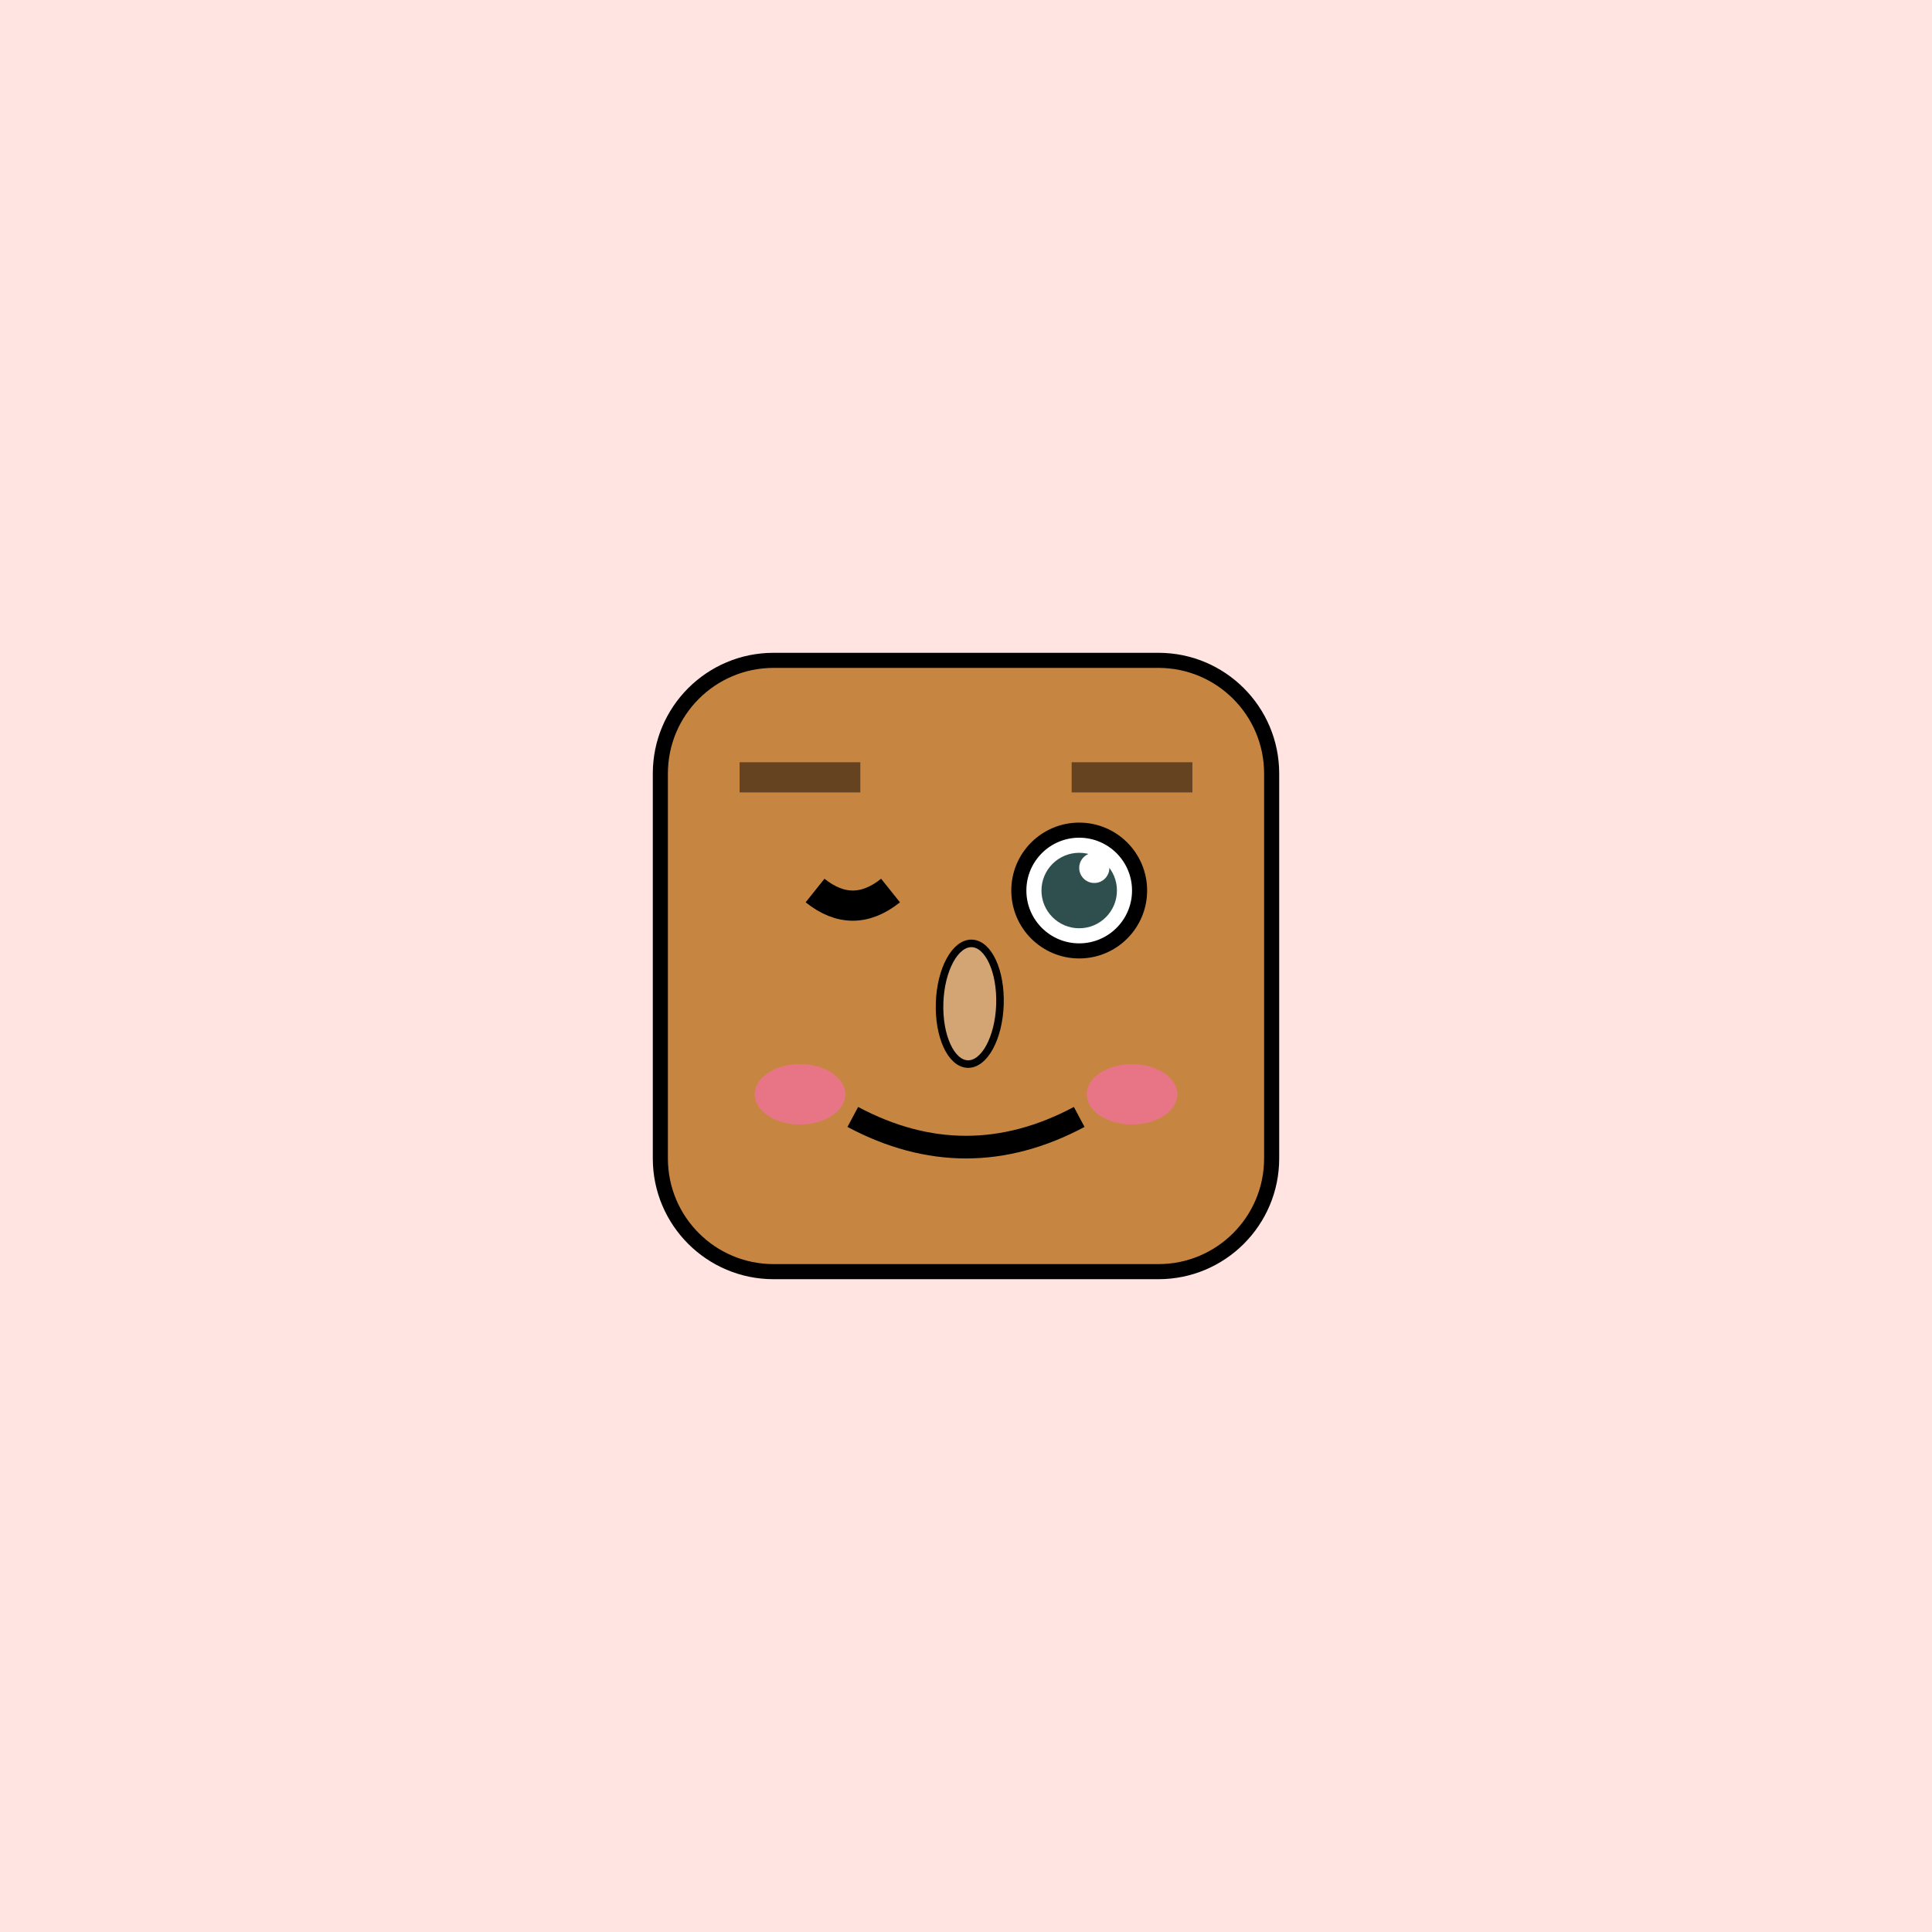
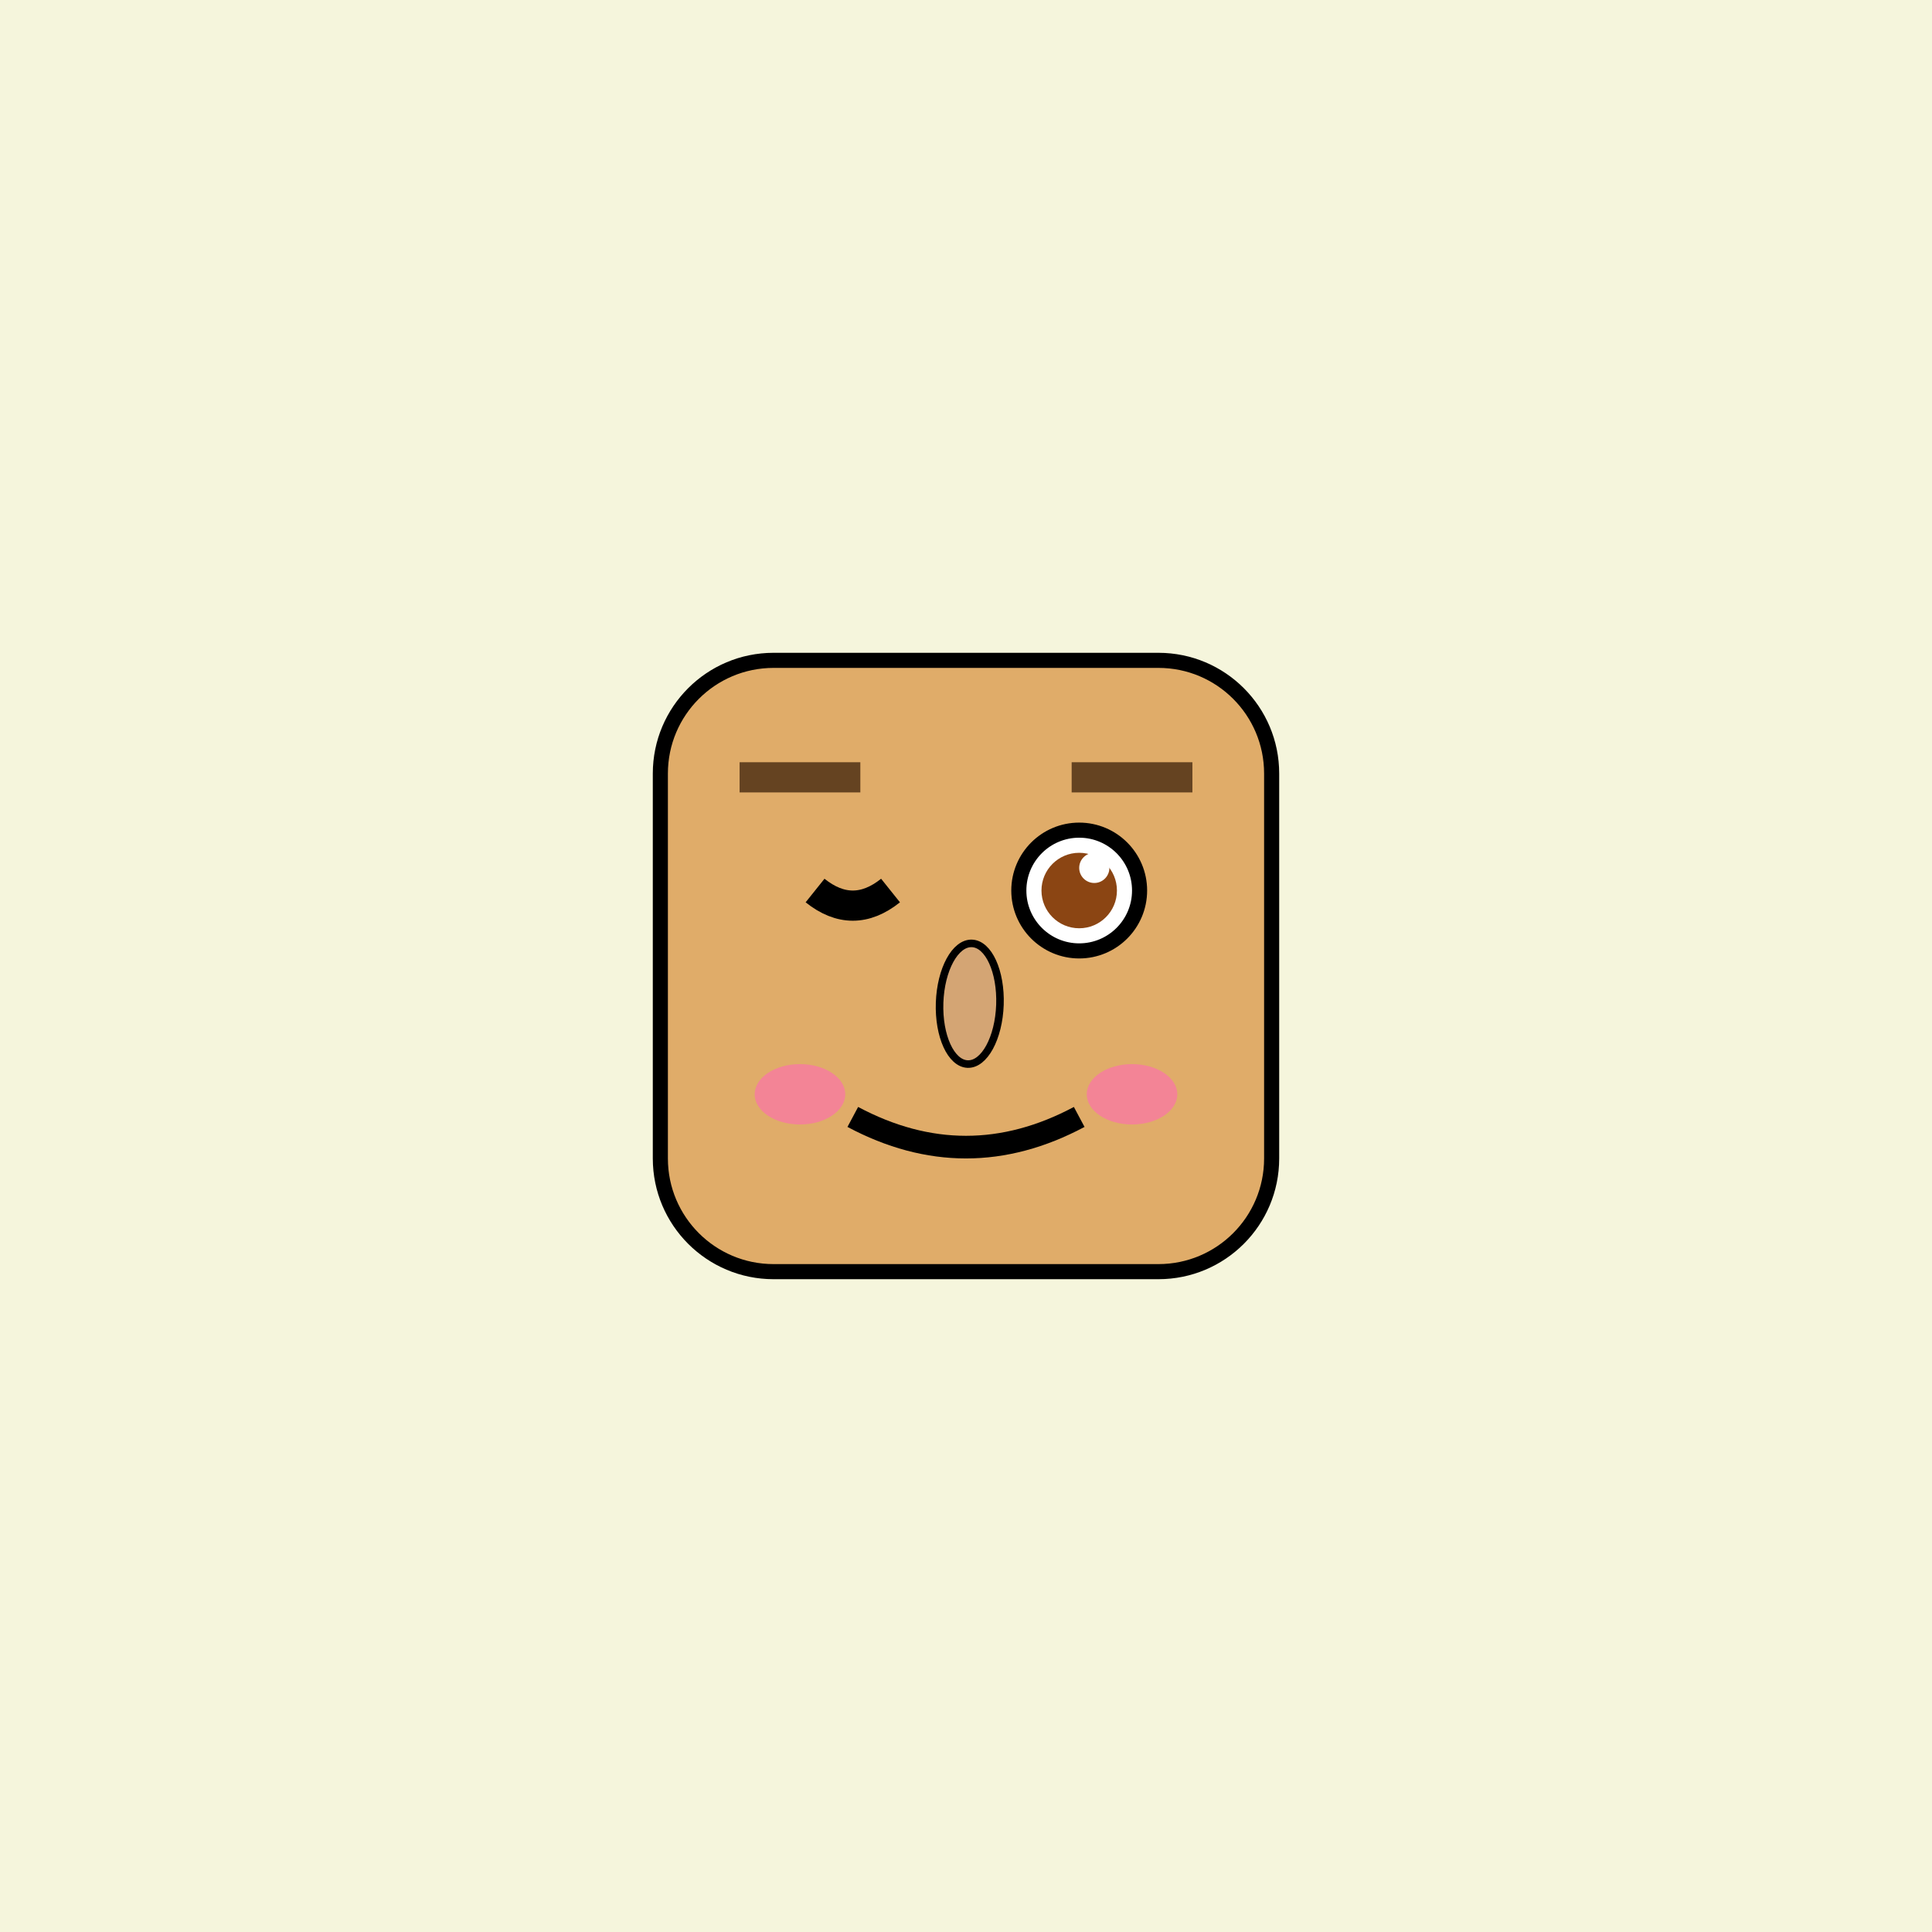
<svg xmlns="http://www.w3.org/2000/svg" width="256" height="256">
-   <rect width="100%" height="100%" fill="#FFE4E1" />
-   <rect x="87.5" y="87.5" width="81" height="81" rx="15" ry="15" fill="#C68642" stroke="#000" stroke-width="2" />
+   <rect width="100%" height="100%" fill="#F5F5DC" />
+   <rect x="87.5" y="87.5" width="81" height="81" rx="15" ry="15" fill="#E0AC69" stroke="#000" stroke-width="2" />
  <path d="M 108 118 Q 113 122 118 118" stroke="#000" stroke-width="4" fill="none" />
  <circle cx="143" cy="118" r="8" fill="white" stroke="#000" stroke-width="2" />
-   <circle cx="143" cy="118" r="5" fill="#2F4F4F" />
+   <circle cx="143" cy="118" r="5" fill="#8B4513" />
  <circle cx="145" cy="115" r="2" fill="white" />
  <line x1="98" y1="103" x2="114" y2="103" stroke="#654321" stroke-width="4" />
  <line x1="142" y1="103" x2="158" y2="103" stroke="#654321" stroke-width="4" />
  <ellipse cx="128.5" cy="133" rx="4" ry="8" fill="#D4A574" stroke="#000" stroke-width="1" transform="rotate(2 128.5 133)" />
  <ellipse cx="106" cy="145" rx="6" ry="4" fill="#FF69B4" fill-opacity="0.6" />
  <ellipse cx="150" cy="145" rx="6" ry="4" fill="#FF69B4" fill-opacity="0.6" />
  <path d="M 113 148 Q 128 156 143 148" stroke="#000" stroke-width="3" fill="none" />
</svg>
